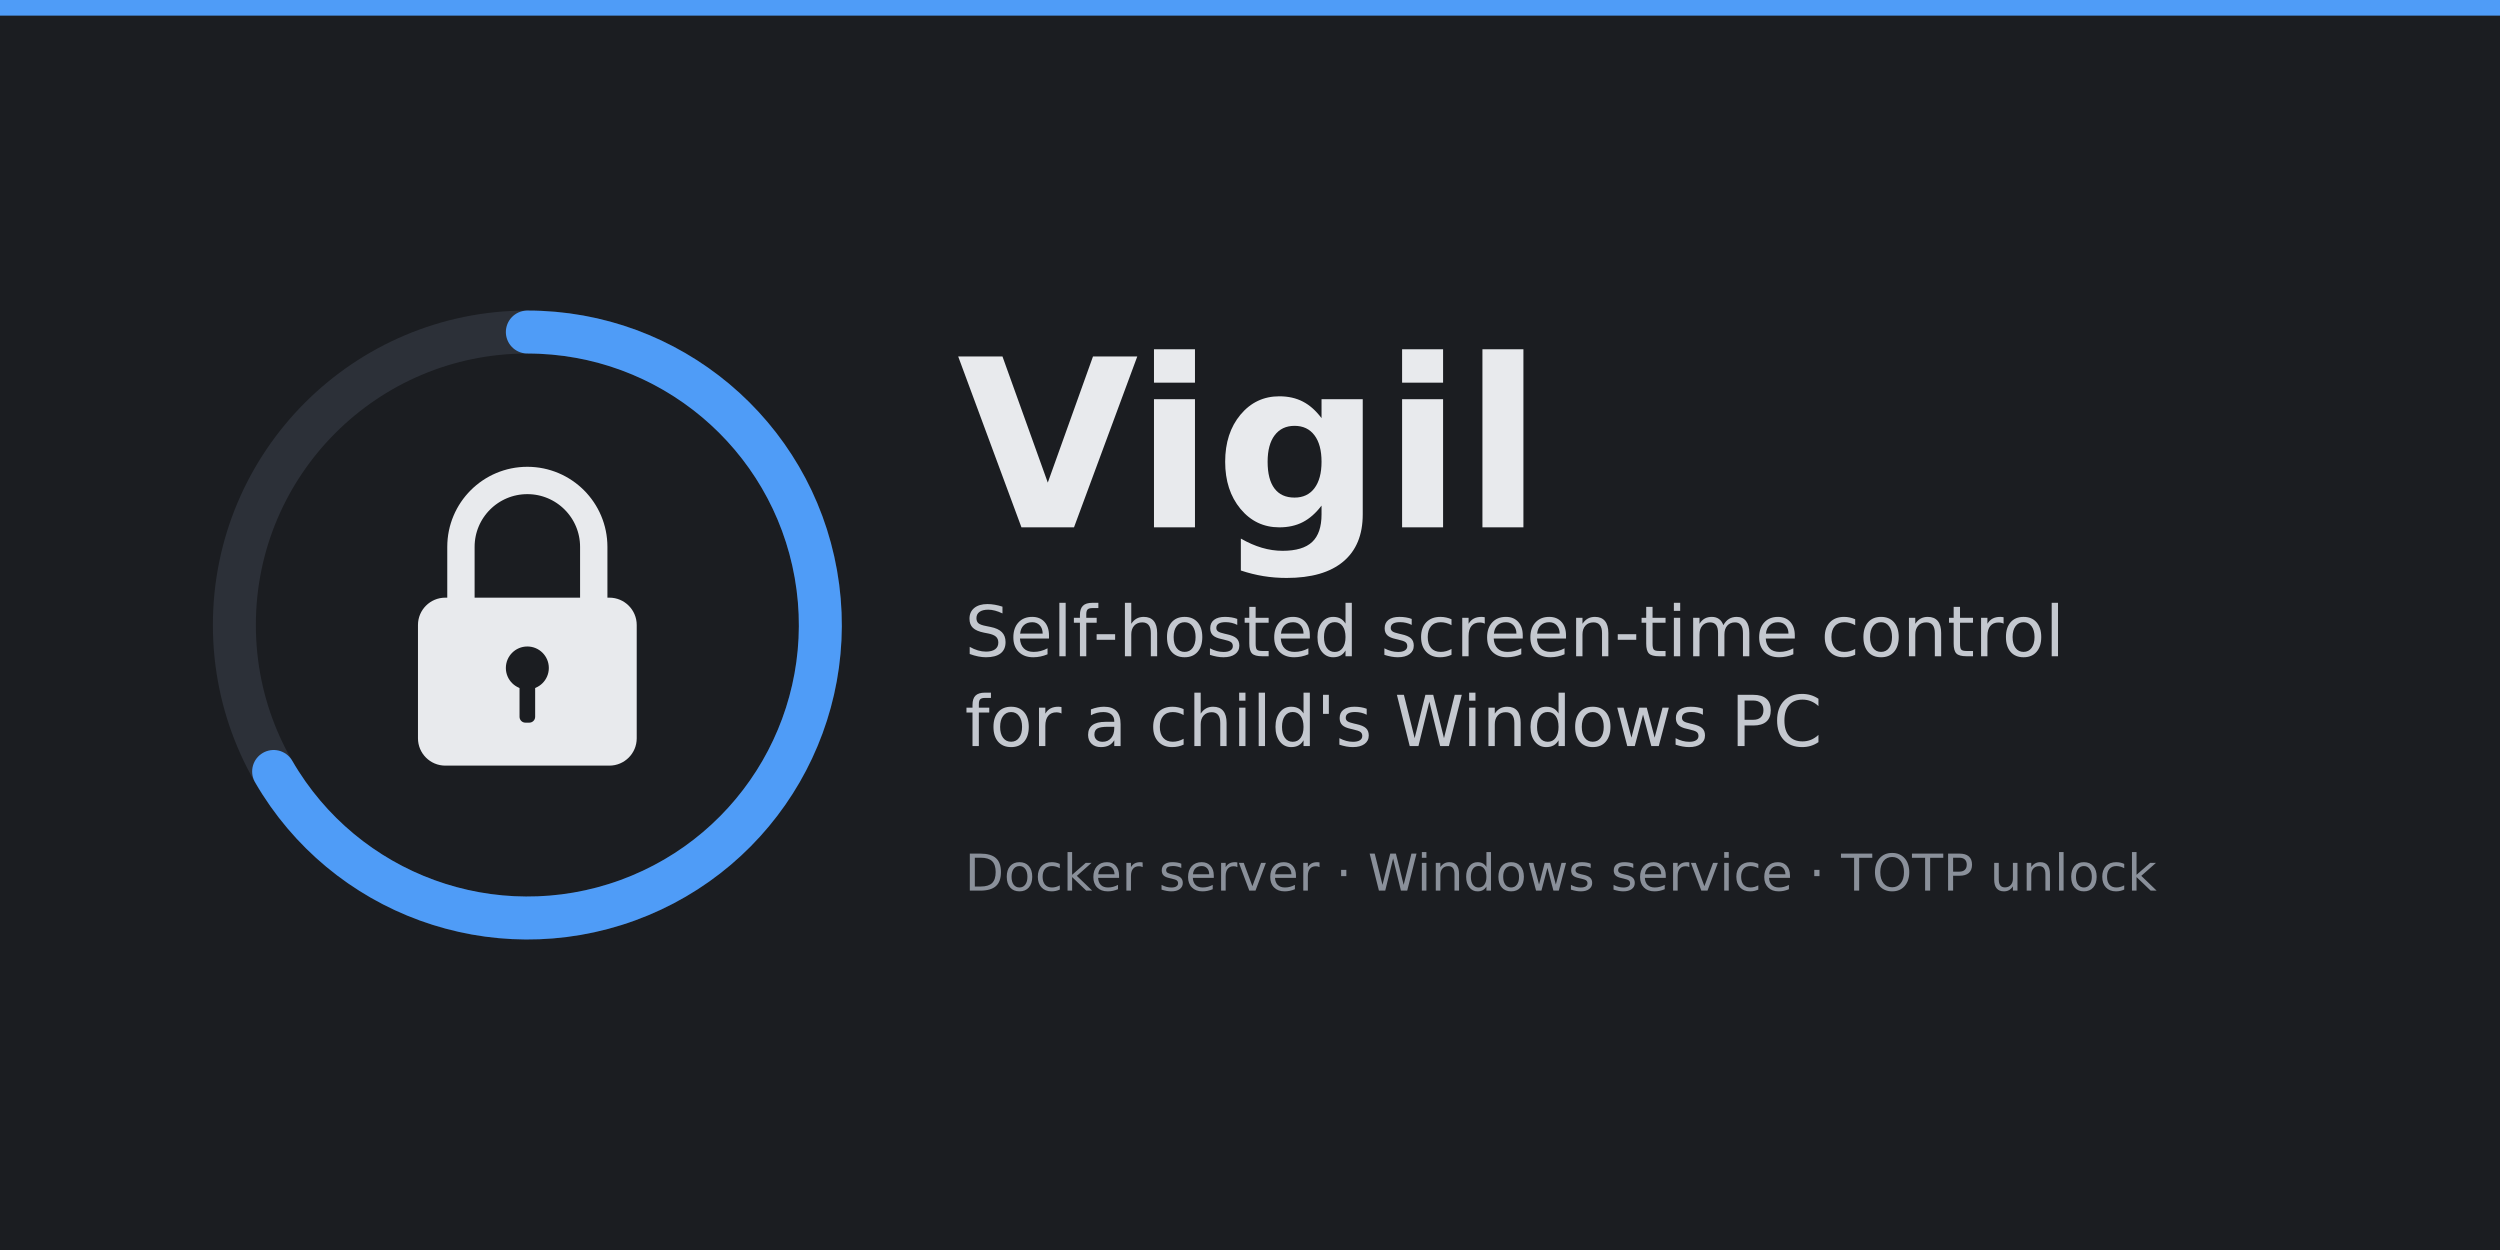
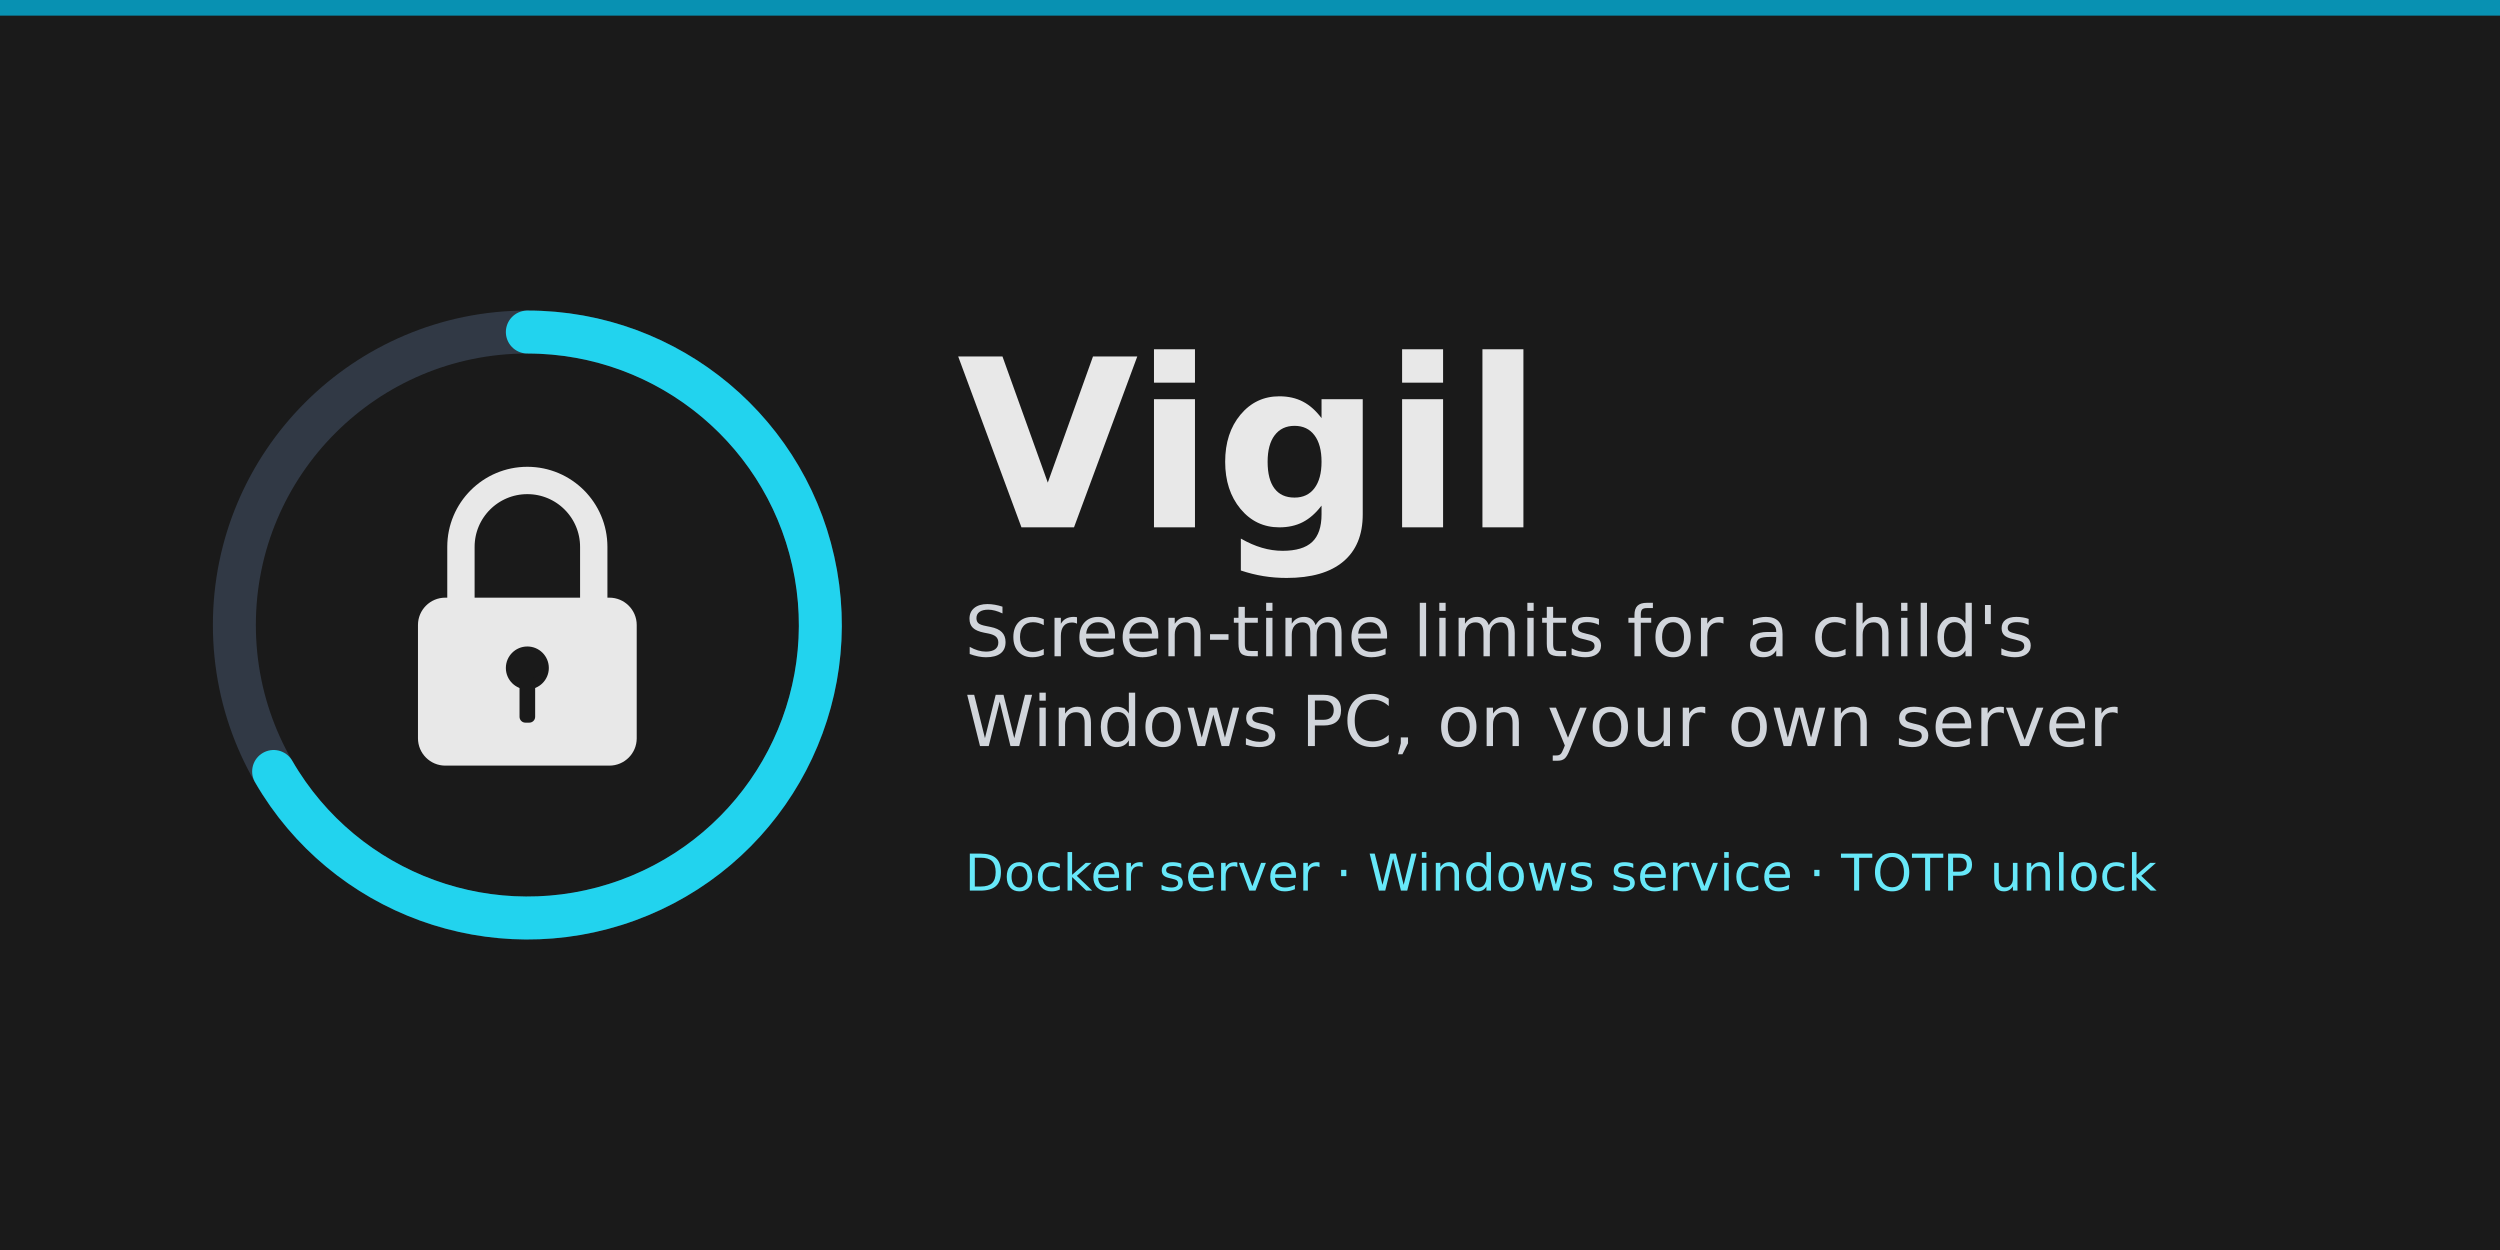
<svg xmlns="http://www.w3.org/2000/svg" width="1280" height="640" viewBox="0 0 1280 640">
-   <rect width="1280" height="640" fill="#1b1d21" />
-   <rect x="0" y="0" width="1280" height="8" fill="#4f9cf7" />
+   <rect width="1280" height="640" fill="#1a1a1a" />
+   <rect x="0" y="0" width="1280" height="8" fill="#0891b2" />
  <g transform="translate(270 320)">
-     <circle r="150" fill="none" stroke="#2c3038" stroke-width="22" />
-     <path d="M 0 -150 A 150 150 0 1 1 -129.9 75" fill="none" stroke="#4f9cf7" stroke-width="22" stroke-linecap="round" />
-     <path d="M -34 -12 V -40 A 34 34 0 0 1 34 -40 V -12" fill="none" stroke="#e8eaed" stroke-width="14" stroke-linecap="round" />
-     <rect x="-56" y="-14" width="112" height="86" rx="14" fill="#e8eaed" />
-     <circle cx="0" cy="22" r="11" fill="#1b1d21" />
-     <rect x="-4" y="26" width="8" height="24" rx="3" fill="#1b1d21" />
+     <circle r="150" fill="none" stroke="#313945" stroke-width="22" />
+     <path d="M 0 -150 A 150 150 0 1 1 -129.9 75" fill="none" stroke="#22d3ee" stroke-width="22" stroke-linecap="round" />
+     <path d="M -34 -12 V -40 A 34 34 0 0 1 34 -40 V -12" fill="none" stroke="#e8e8e8" stroke-width="14" stroke-linecap="round" />
+     <rect x="-56" y="-14" width="112" height="86" rx="14" fill="#e8e8e8" />
+     <circle cx="0" cy="22" r="11" fill="#1a1a1a" />
+     <rect x="-4" y="26" width="8" height="24" rx="3" fill="#1a1a1a" />
  </g>
  <g font-family="'Segoe UI', 'DejaVu Sans', 'Helvetica Neue', Arial, sans-serif">
-     <text x="490" y="270" font-size="120" font-weight="700" fill="#e8eaed">Vigil</text>
-     <text x="494" y="336" font-size="36" fill="#c4c8cf">Self-hosted screen-time control</text>
-     <text x="494" y="382" font-size="36" fill="#c4c8cf">for a child's Windows PC</text>
-     <text x="494" y="456" font-size="26" fill="#8a909a">Docker server · Windows service · TOTP unlock</text>
+     <text x="490" y="270" font-size="120" font-weight="700" fill="#e8e8e8">Vigil</text>
+     <text x="494" y="336" font-size="36" fill="#d1d5db">Screen-time limits for a child's</text>
+     <text x="494" y="382" font-size="36" fill="#d1d5db">Windows PC, on your own server</text>
+     <text x="494" y="456" font-size="26" fill="#67e8f9">Docker server · Windows service · TOTP unlock</text>
  </g>
</svg>
